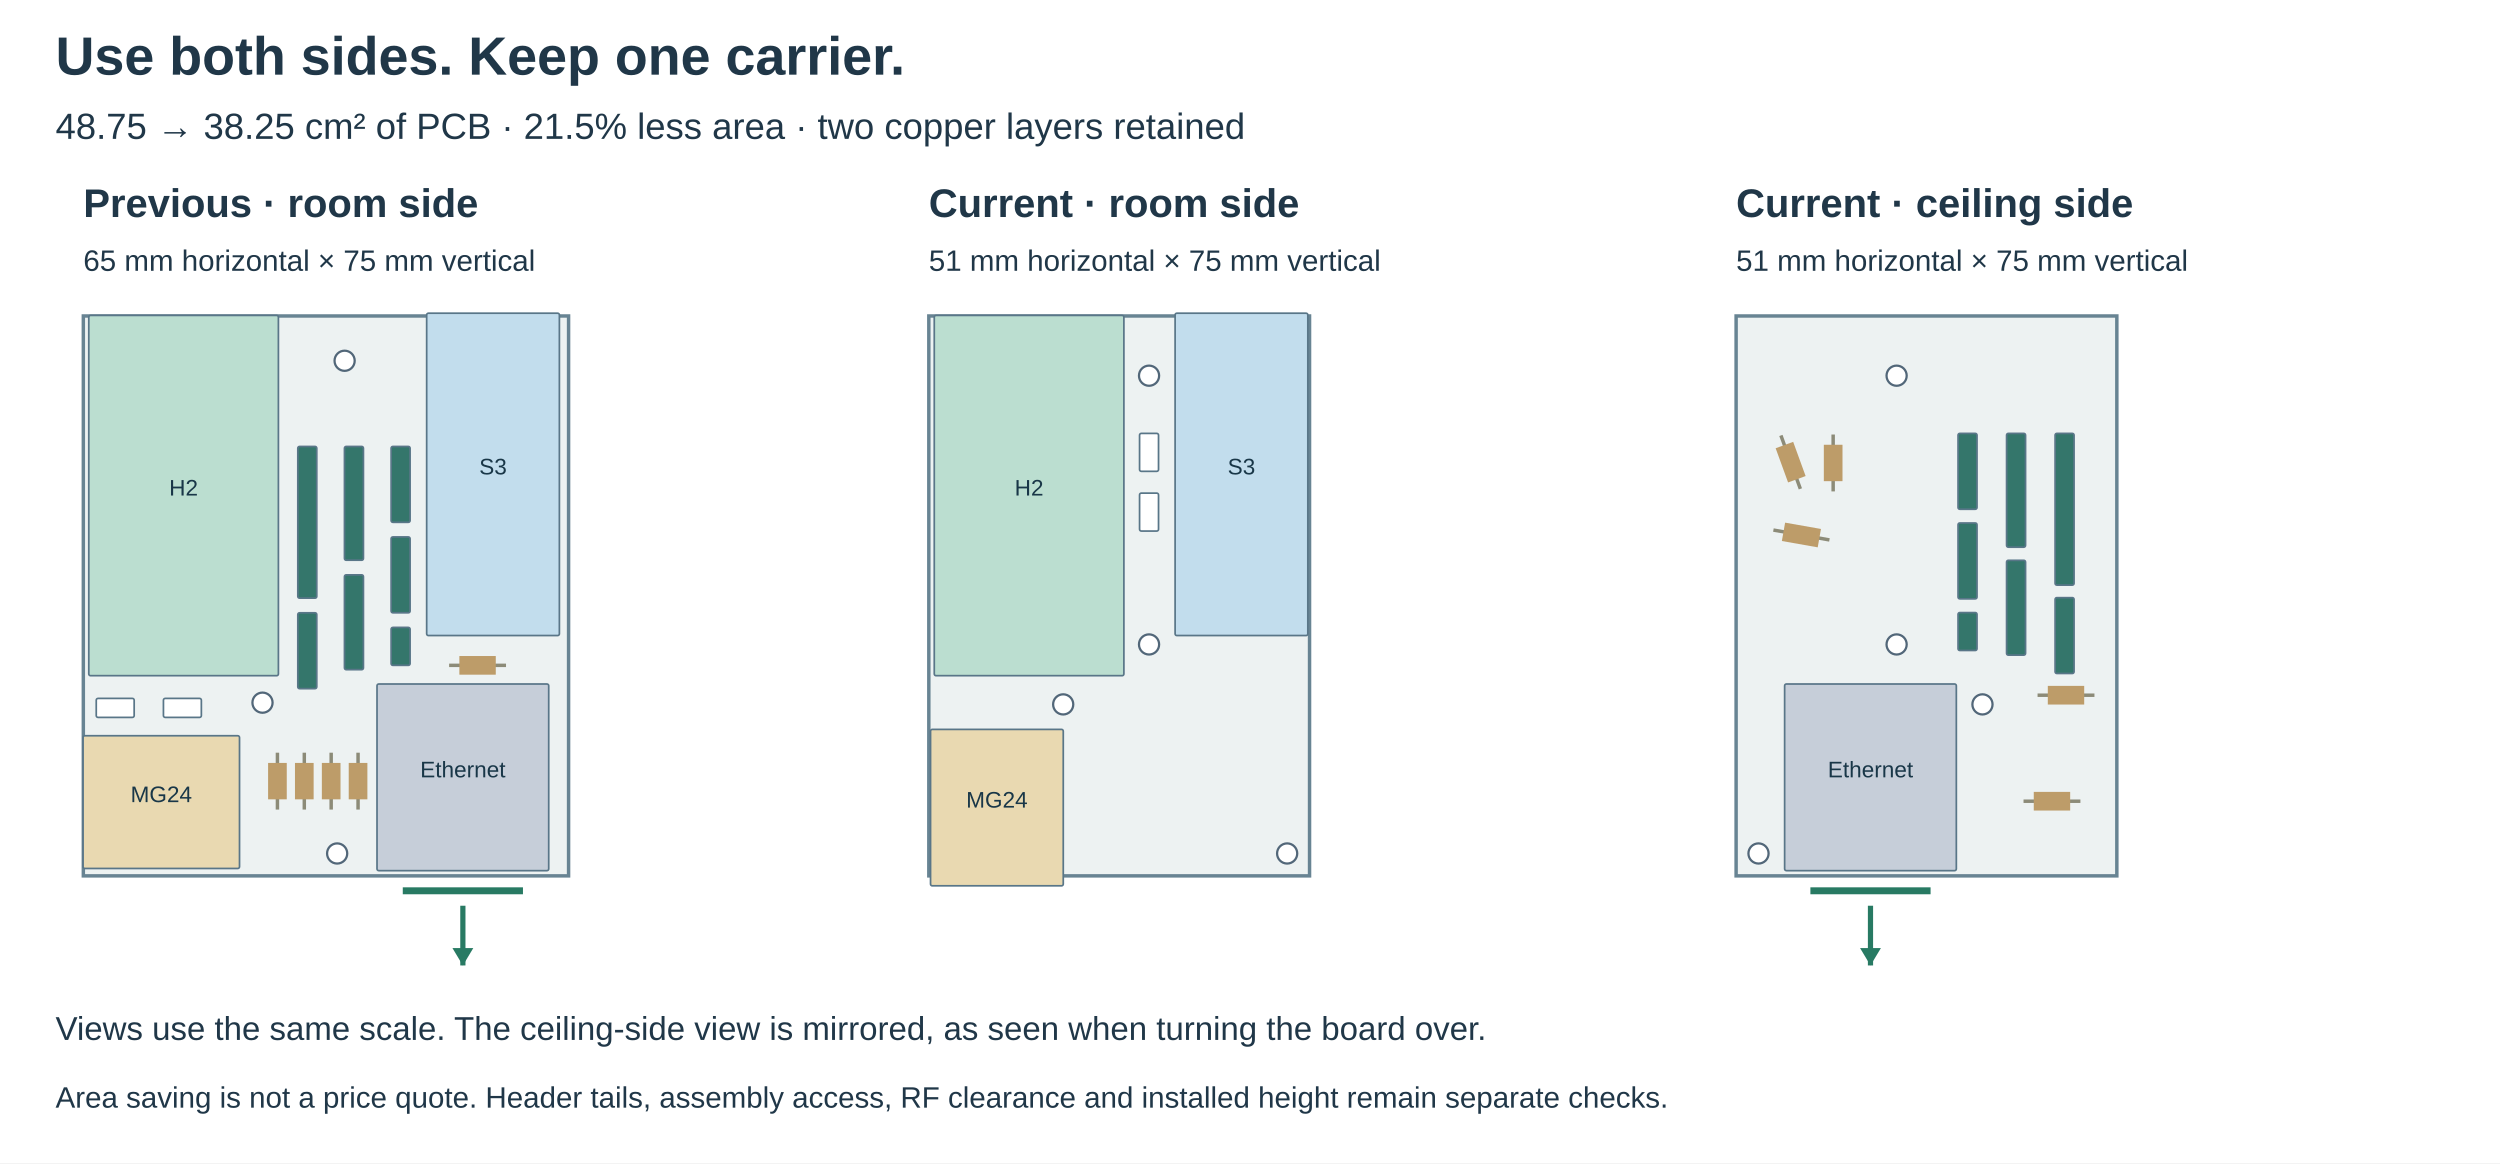
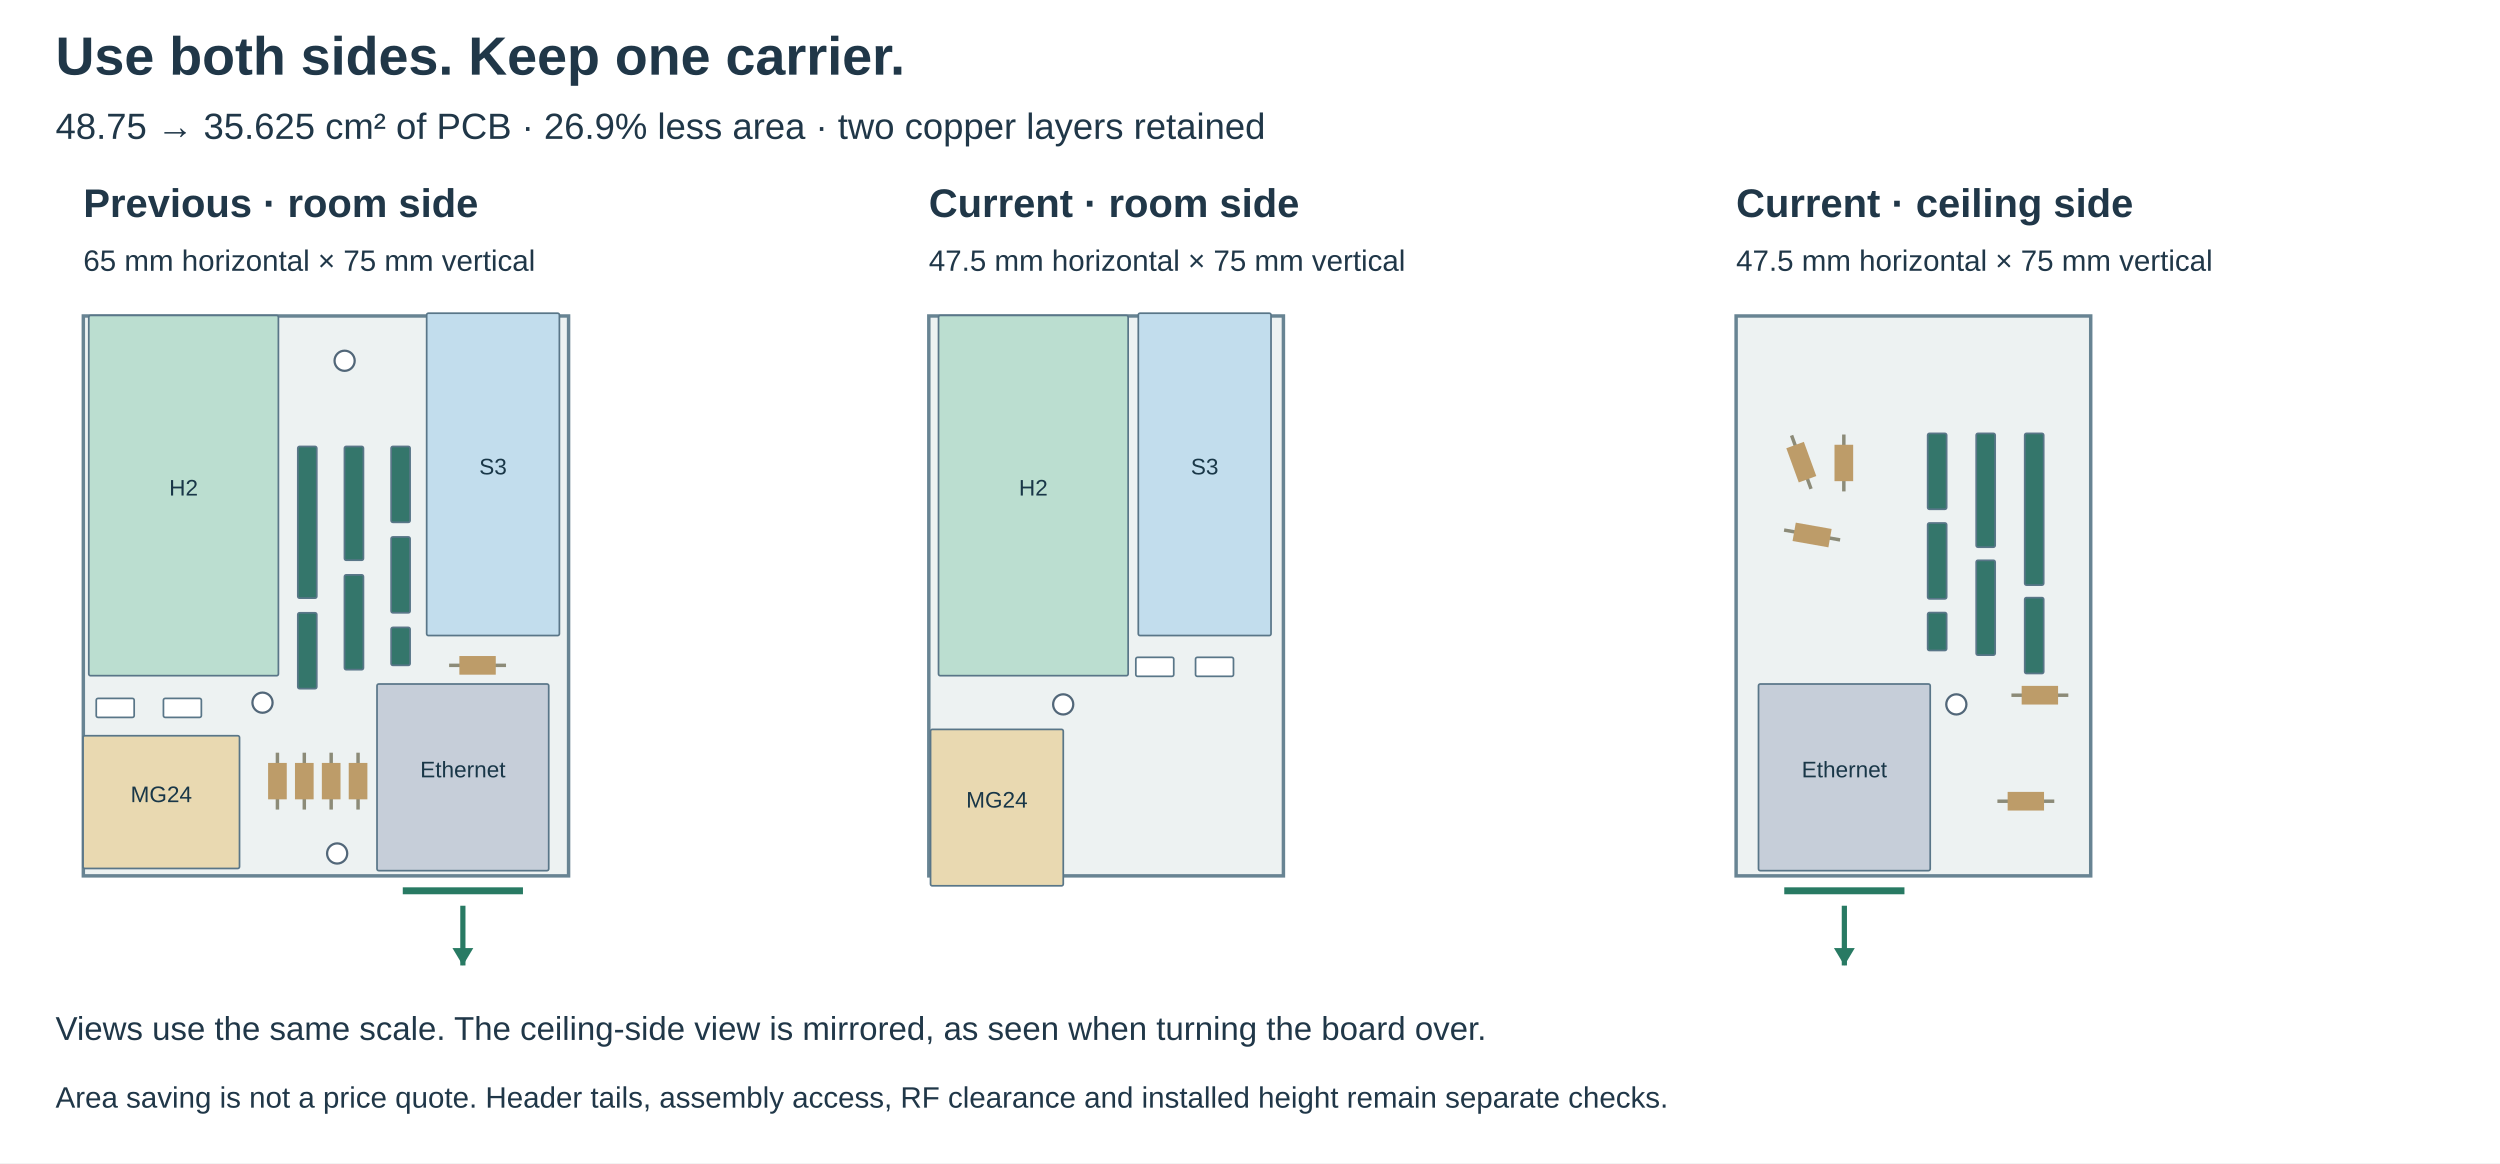
<svg xmlns="http://www.w3.org/2000/svg" width="1440" height="670" viewBox="0 0 1440 670" role="img" aria-label="Previous single-sided and current two-sided carrier at equal scale">
  <rect width="1440" height="670" fill="#fff" />
  <g font-family="Arial,sans-serif">
    <text x="32" y="43" font-size="31" fill="#203748" font-weight="700">Use both sides. Keep one carrier.</text>
-     <text x="32" y="80" font-size="21" fill="#203748" font-weight="400">48.75 → 38.25 cm² of PCB · 21.5% less area · two copper layers retained</text>
+     <text x="32" y="80" font-size="21" fill="#203748" font-weight="400">48.75 → 35.625 cm² of PCB · 26.9% less area · two copper layers retained</text>
    <text x="48" y="125" font-size="23" fill="#203748" font-weight="700">Previous · room side</text>
    <text x="48" y="156" font-size="17" fill="#203748" font-weight="400">65 mm horizontal × 75 mm vertical</text>
    <polygon points="48.00,182.00 327.50,182.00 327.50,504.50 48.00,504.50" fill="#edf2f2" stroke="#688493" stroke-width="2" />
    <rect x="245.76" y="180.41" width="76.45" height="185.67" rx="1" fill="#c2dded" stroke="#597688" />
    <text x="283.98" y="273.25" text-anchor="middle" font-size="13" fill="#193748">S3</text>
    <rect x="51.14" y="181.68" width="109.22" height="207.52" rx="1" fill="#bbded0" stroke="#597688" />
    <text x="105.75" y="285.44" text-anchor="middle" font-size="13" fill="#193748">H2</text>
    <rect x="47.85" y="423.79" width="90.11" height="76.45" rx="1" fill="#e9d9b1" stroke="#597688" />
    <text x="92.91" y="462.02" text-anchor="middle" font-size="13" fill="#193748">MG24</text>
    <rect x="217.16" y="393.99" width="98.90" height="107.50" rx="1" fill="#c6ced9" stroke="#597688" />
    <text x="266.61" y="447.74" text-anchor="middle" font-size="13" fill="#193748">Ethernet</text>
    <rect x="225.29" y="361.40" width="10.92" height="21.84" rx="1" fill="#34766b" stroke="#597688" />
    <rect x="225.29" y="309.28" width="10.92" height="43.69" rx="1" fill="#34766b" stroke="#597688" />
    <rect x="198.41" y="257.16" width="10.92" height="65.53" rx="1" fill="#34766b" stroke="#597688" />
    <rect x="198.41" y="331.12" width="10.92" height="54.61" rx="1" fill="#34766b" stroke="#597688" />
    <rect x="171.54" y="257.16" width="10.92" height="87.38" rx="1" fill="#34766b" stroke="#597688" />
    <rect x="171.54" y="352.97" width="10.92" height="43.69" rx="1" fill="#34766b" stroke="#597688" />
    <rect x="225.29" y="257.16" width="10.92" height="43.69" rx="1" fill="#34766b" stroke="#597688" />
    <line x1="159.8" y1="433.55" x2="159.8" y2="466.316" stroke="#8c8b78" stroke-width="2" />
    <line x1="159.8" y1="439.448" x2="159.8" y2="460.418" stroke="#bd9c69" stroke-width="10.75" />
    <line x1="175.28" y1="433.55" x2="175.28" y2="466.316" stroke="#8c8b78" stroke-width="2" />
    <line x1="175.28" y1="439.448" x2="175.28" y2="460.418" stroke="#bd9c69" stroke-width="10.75" />
    <line x1="190.76" y1="433.55" x2="190.76" y2="466.316" stroke="#8c8b78" stroke-width="2" />
    <line x1="190.76" y1="439.448" x2="190.76" y2="460.418" stroke="#bd9c69" stroke-width="10.75" />
    <line x1="206.24" y1="433.55" x2="206.24" y2="466.316" stroke="#8c8b78" stroke-width="2" />
    <line x1="206.24" y1="439.448" x2="206.24" y2="460.418" stroke="#bd9c69" stroke-width="10.75" />
    <line x1="258.7" y1="383.24" x2="291.466" y2="383.24" stroke="#8c8b78" stroke-width="2" />
    <line x1="264.598" y1="383.24" x2="285.568" y2="383.24" stroke="#bd9c69" stroke-width="10.75" />
    <rect x="55.44" y="402.29" width="21.84" height="10.92" rx="1" fill="#fff" stroke="#597688" />
    <rect x="94.14" y="402.29" width="21.84" height="10.92" rx="1" fill="#fff" stroke="#597688" />
    <circle cx="198.5" cy="207.8" r="5.805" fill="white" stroke="#526779" stroke-width="1.3" />
    <circle cx="151.2" cy="404.74" r="5.805" fill="white" stroke="#526779" stroke-width="1.3" />
    <circle cx="194.2" cy="491.6" r="5.805" fill="white" stroke="#526779" stroke-width="1.3" />
    <line x1="301.227" y1="513.1" x2="231.997" y2="513.1" stroke="#287a63" stroke-width="4" />
    <line x1="266.612" y1="521.7" x2="266.612" y2="556.1" stroke="#287a63" stroke-width="3" />
    <polygon points="266.612,556.1 260.612,546.1 272.612,546.1" fill="#287a63" />
    <text x="535" y="125" font-size="23" fill="#203748" font-weight="700">Current · room side</text>
-     <text x="535" y="156" font-size="17" fill="#203748" font-weight="400">51 mm horizontal × 75 mm vertical</text>
-     <polygon points="535.00,182.00 754.30,182.00 754.30,504.50 535.00,504.50" fill="#edf2f2" stroke="#688493" stroke-width="2" />
-     <rect x="676.86" y="180.41" width="76.45" height="185.67" rx="1" fill="#c2dded" stroke="#597688" />
-     <text x="715.08" y="273.25" text-anchor="middle" font-size="13" fill="#193748">S3</text>
-     <rect x="538.14" y="181.68" width="109.22" height="207.52" rx="1" fill="#bbded0" stroke="#597688" />
-     <text x="592.75" y="285.44" text-anchor="middle" font-size="13" fill="#193748">H2</text>
+     <text x="535" y="156" font-size="17" fill="#203748" font-weight="400">47.5 mm horizontal × 75 mm vertical</text>
+     <polygon points="535.00,182.00 739.25,182.00 739.25,504.50 535.00,504.50" fill="#edf2f2" stroke="#688493" stroke-width="2" />
+     <rect x="655.66" y="180.41" width="76.45" height="185.67" rx="1" fill="#c2dded" stroke="#597688" />
+     <text x="693.88" y="273.25" text-anchor="middle" font-size="13" fill="#193748">S3</text>
+     <rect x="540.59" y="181.68" width="109.22" height="207.52" rx="1" fill="#bbded0" stroke="#597688" />
+     <text x="595.20" y="285.44" text-anchor="middle" font-size="13" fill="#193748">H2</text>
    <rect x="535.99" y="420.13" width="76.45" height="90.11" rx="1" fill="#e9d9b1" stroke="#597688" />
    <text x="574.22" y="465.18" text-anchor="middle" font-size="13" fill="#193748">MG24</text>
-     <rect x="656.39" y="249.64" width="10.92" height="21.84" rx="1" fill="#fff" stroke="#597688" />
-     <rect x="656.39" y="284.04" width="10.92" height="21.84" rx="1" fill="#fff" stroke="#597688" />
-     <circle cx="661.85" cy="216.4" r="5.805" fill="white" stroke="#526779" stroke-width="1.3" />
-     <circle cx="661.85" cy="371.2" r="5.805" fill="white" stroke="#526779" stroke-width="1.3" />
+     <rect x="654.24" y="378.64" width="21.84" height="10.92" rx="1" fill="#fff" stroke="#597688" />
+     <rect x="688.64" y="378.64" width="21.84" height="10.92" rx="1" fill="#fff" stroke="#597688" />
    <circle cx="612.4" cy="405.729" r="5.805" fill="white" stroke="#526779" stroke-width="1.3" />
-     <circle cx="741.4" cy="491.6" r="5.805" fill="white" stroke="#526779" stroke-width="1.3" />
    <text x="1000" y="125" font-size="23" fill="#203748" font-weight="700">Current · ceiling side</text>
-     <text x="1000" y="156" font-size="17" fill="#203748" font-weight="400">51 mm horizontal × 75 mm vertical</text>
-     <polygon points="1219.30,182.00 1000.00,182.00 1000.00,504.50 1219.30,504.50" fill="#edf2f2" stroke="#688493" stroke-width="2" />
-     <rect x="1027.95" y="393.99" width="98.90" height="107.50" rx="1" fill="#c6ced9" stroke="#597688" />
-     <text x="1077.40" y="447.74" text-anchor="middle" font-size="13" fill="#193748">Ethernet</text>
-     <rect x="1127.84" y="352.84" width="10.92" height="21.84" rx="1" fill="#34766b" stroke="#597688" />
-     <rect x="1127.84" y="301.24" width="10.92" height="43.69" rx="1" fill="#34766b" stroke="#597688" />
-     <rect x="1155.79" y="249.64" width="10.92" height="65.53" rx="1" fill="#34766b" stroke="#597688" />
-     <rect x="1155.79" y="322.74" width="10.92" height="54.61" rx="1" fill="#34766b" stroke="#597688" />
-     <rect x="1183.74" y="249.64" width="10.92" height="87.38" rx="1" fill="#34766b" stroke="#597688" />
-     <rect x="1183.74" y="344.24" width="10.92" height="43.69" rx="1" fill="#34766b" stroke="#597688" />
-     <rect x="1127.84" y="249.64" width="10.92" height="43.69" rx="1" fill="#34766b" stroke="#597688" />
-     <line x1="1025.8" y1="250.8" x2="1037.007" y2="281.59" stroke="#8c8b78" stroke-width="2" />
-     <line x1="1027.817" y1="256.342" x2="1034.989" y2="276.048" stroke="#bd9c69" stroke-width="10.75" />
-     <line x1="1206.4" y1="400.44" x2="1173.634" y2="400.44" stroke="#8c8b78" stroke-width="2" />
-     <line x1="1200.502" y1="400.44" x2="1179.532" y2="400.44" stroke="#bd9c69" stroke-width="10.75" />
-     <line x1="1165.55" y1="461.5" x2="1198.316" y2="461.5" stroke="#8c8b78" stroke-width="2" />
-     <line x1="1171.448" y1="461.5" x2="1192.418" y2="461.5" stroke="#bd9c69" stroke-width="10.75" />
-     <line x1="1053.75" y1="311.0" x2="1021.482" y2="305.31" stroke="#8c8b78" stroke-width="2" />
-     <line x1="1047.942" y1="309.976" x2="1027.29" y2="306.334" stroke="#bd9c69" stroke-width="10.75" />
-     <line x1="1055.9" y1="283.05" x2="1055.9" y2="250.284" stroke="#8c8b78" stroke-width="2" />
-     <line x1="1055.9" y1="277.152" x2="1055.9" y2="256.182" stroke="#bd9c69" stroke-width="10.75" />
-     <circle cx="1092.45" cy="216.4" r="5.805" fill="white" stroke="#526779" stroke-width="1.3" />
-     <circle cx="1092.45" cy="371.2" r="5.805" fill="white" stroke="#526779" stroke-width="1.3" />
-     <circle cx="1141.9" cy="405.729" r="5.805" fill="white" stroke="#526779" stroke-width="1.3" />
-     <circle cx="1012.9" cy="491.6" r="5.805" fill="white" stroke="#526779" stroke-width="1.3" />
-     <line x1="1112.015" y1="513.1" x2="1042.785" y2="513.1" stroke="#287a63" stroke-width="4" />
-     <line x1="1077.4" y1="521.7" x2="1077.4" y2="556.1" stroke="#287a63" stroke-width="3" />
-     <polygon points="1077.4,556.1 1071.4,546.1 1083.4,546.1" fill="#287a63" />
+     <text x="1000" y="156" font-size="17" fill="#203748" font-weight="400">47.5 mm horizontal × 75 mm vertical</text>
+     <polygon points="1204.25,182.00 1000.00,182.00 1000.00,504.50 1204.25,504.50" fill="#edf2f2" stroke="#688493" stroke-width="2" />
+     <rect x="1012.90" y="393.99" width="98.90" height="107.50" rx="1" fill="#c6ced9" stroke="#597688" />
+     <text x="1062.35" y="447.74" text-anchor="middle" font-size="13" fill="#193748">Ethernet</text>
+     <rect x="1110.34" y="352.84" width="10.92" height="21.84" rx="1" fill="#34766b" stroke="#597688" />
+     <rect x="1110.34" y="301.24" width="10.92" height="43.69" rx="1" fill="#34766b" stroke="#597688" />
+     <rect x="1138.29" y="249.64" width="10.92" height="65.53" rx="1" fill="#34766b" stroke="#597688" />
+     <rect x="1138.29" y="322.74" width="10.92" height="54.61" rx="1" fill="#34766b" stroke="#597688" />
+     <rect x="1166.24" y="249.64" width="10.92" height="87.38" rx="1" fill="#34766b" stroke="#597688" />
+     <rect x="1166.24" y="344.24" width="10.92" height="43.69" rx="1" fill="#34766b" stroke="#597688" />
+     <rect x="1110.34" y="249.64" width="10.92" height="43.69" rx="1" fill="#34766b" stroke="#597688" />
+     <line x1="1031.949" y1="250.8" x2="1043.156" y2="281.59" stroke="#8c8b78" stroke-width="2" />
+     <line x1="1033.966" y1="256.342" x2="1041.138" y2="276.048" stroke="#bd9c69" stroke-width="10.75" />
+     <line x1="1191.35" y1="400.44" x2="1158.584" y2="400.44" stroke="#8c8b78" stroke-width="2" />
+     <line x1="1185.452" y1="400.44" x2="1164.482" y2="400.44" stroke="#bd9c69" stroke-width="10.75" />
+     <line x1="1150.5" y1="461.5" x2="1183.266" y2="461.5" stroke="#8c8b78" stroke-width="2" />
+     <line x1="1156.398" y1="461.5" x2="1177.368" y2="461.5" stroke="#bd9c69" stroke-width="10.75" />
+     <line x1="1059.899" y1="311.0" x2="1027.631" y2="305.31" stroke="#8c8b78" stroke-width="2" />
+     <line x1="1054.091" y1="309.976" x2="1033.439" y2="306.334" stroke="#bd9c69" stroke-width="10.75" />
+     <line x1="1062.049" y1="283.05" x2="1062.049" y2="250.284" stroke="#8c8b78" stroke-width="2" />
+     <line x1="1062.049" y1="277.152" x2="1062.049" y2="256.182" stroke="#bd9c69" stroke-width="10.75" />
+     <circle cx="1126.85" cy="405.729" r="5.805" fill="white" stroke="#526779" stroke-width="1.3" />
+     <line x1="1096.965" y1="513.1" x2="1027.735" y2="513.1" stroke="#287a63" stroke-width="4" />
+     <line x1="1062.35" y1="521.7" x2="1062.35" y2="556.1" stroke="#287a63" stroke-width="3" />
+     <polygon points="1062.35,556.1 1056.35,546.1 1068.35,546.1" fill="#287a63" />
    <text x="32" y="599" font-size="19" fill="#203748" font-weight="400">Views use the same scale. The ceiling-side view is mirrored, as seen when turning the board over.</text>
    <text x="32" y="638" font-size="17" fill="#203748" font-weight="400">Area saving is not a price quote. Header tails, assembly access, RF clearance and installed height remain separate checks.</text>
  </g>
</svg>
